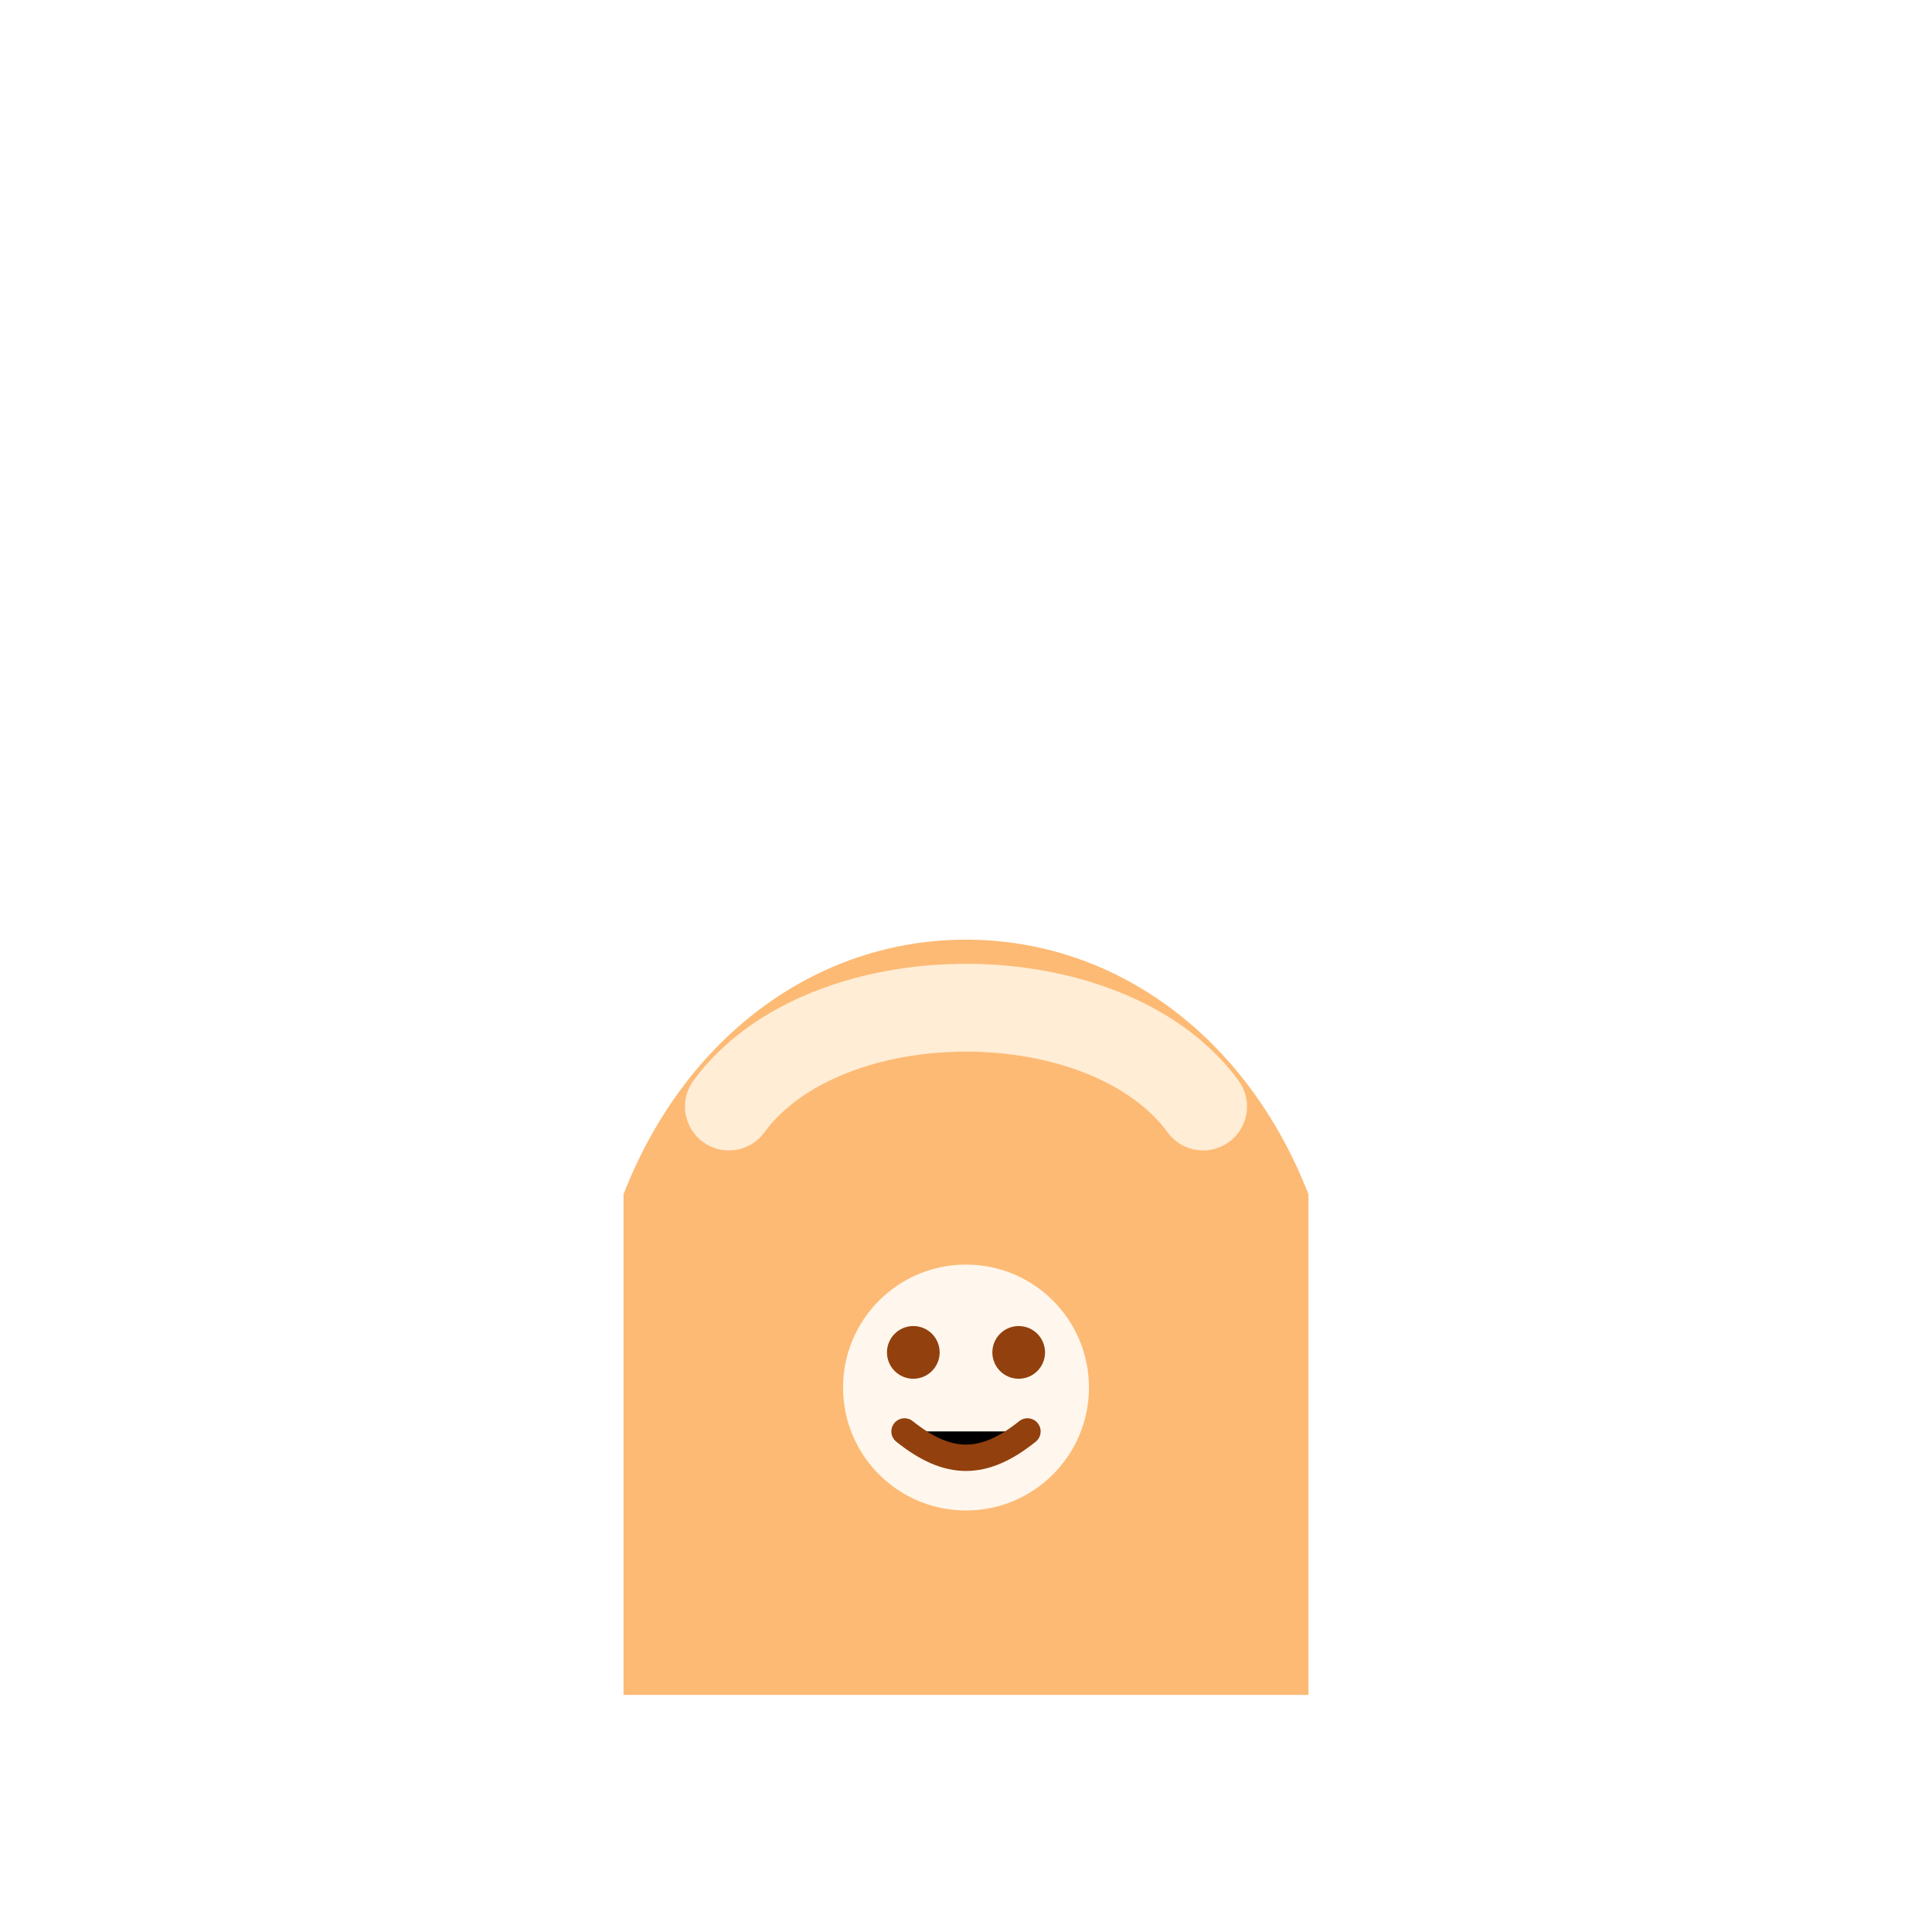
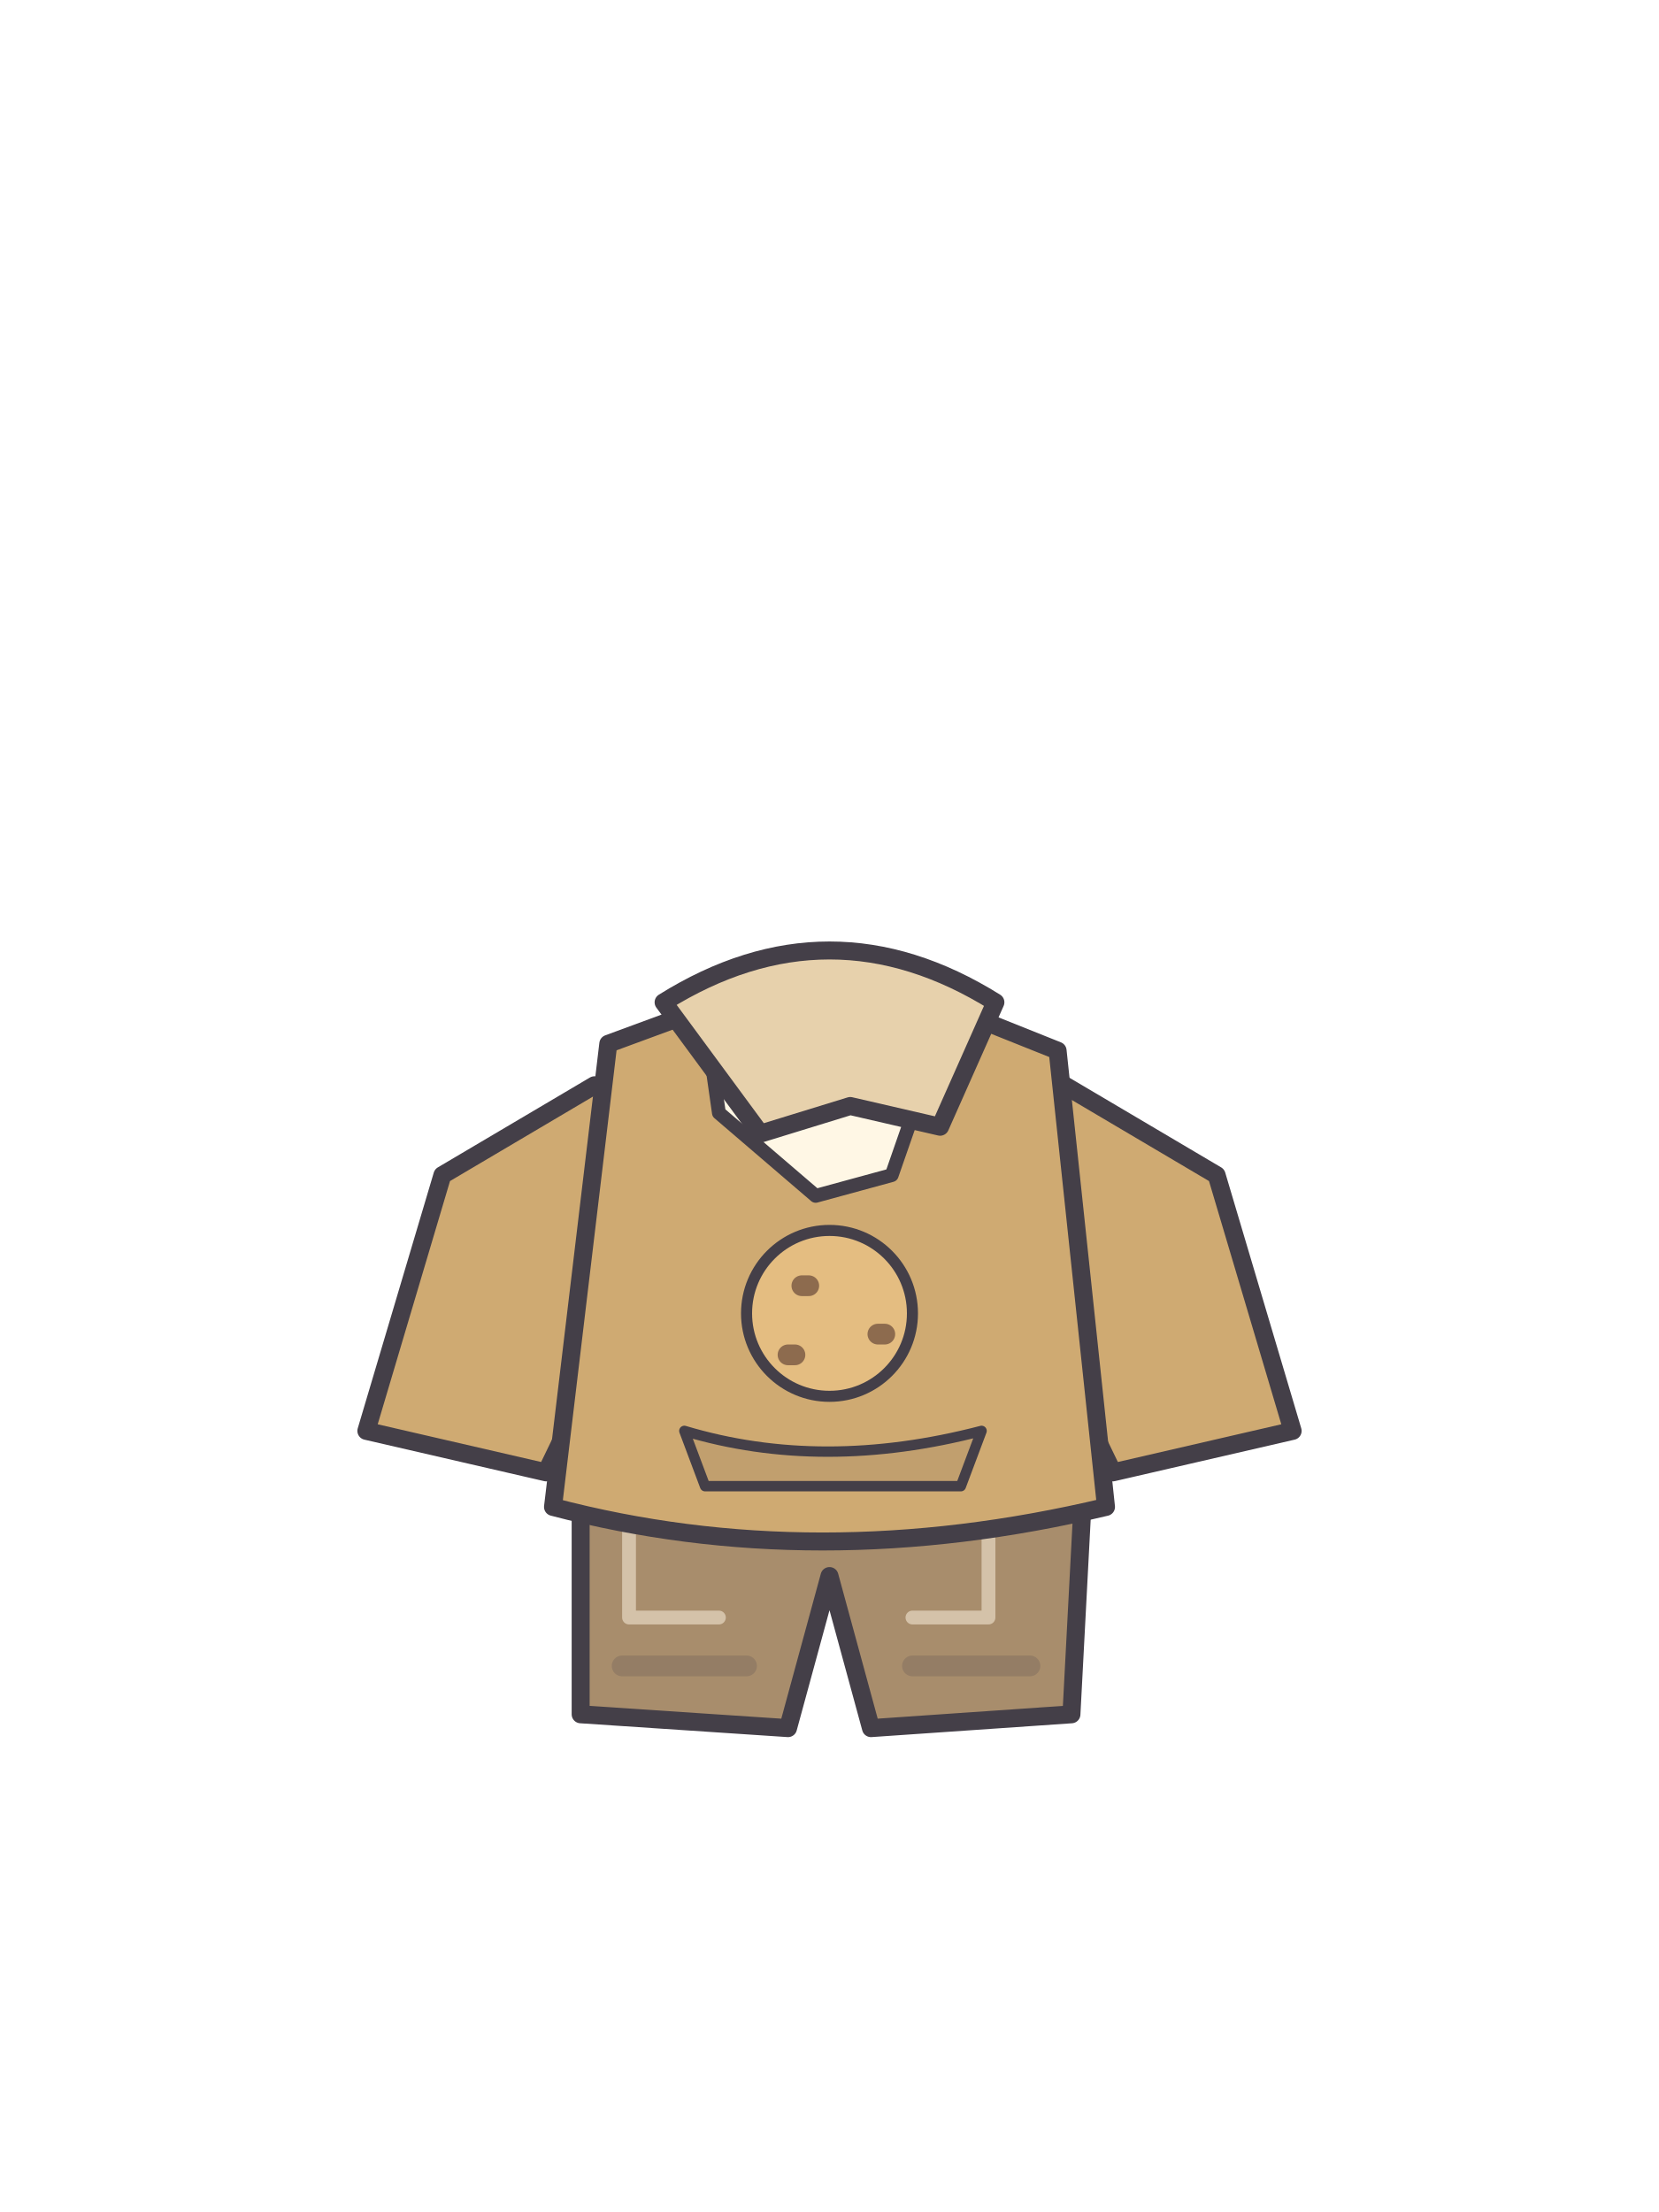
- <svg xmlns="http://www.w3.org/2000/svg" viewBox="0 0 220 220">
-   <defs>
-     <linearGradient id="g" x1="74" y1="110" x2="145" y2="194">
-       <stop stop-color="#fdba74" />
-       <stop offset="1" stop-color="#f97316" />
-     </linearGradient>
-   </defs>
-   <path d="M71 136c7-18 22-29 39-29s32 11 39 29v57H71z" fill="url(#g)" />
-   <path d="M83 126c11-15 43-15 54 0" fill="none" stroke="#ffedd5" stroke-width="10" stroke-linecap="round" />
-   <circle cx="110" cy="158" r="14" fill="#fff7ed" />
-   <circle cx="104" cy="154" r="3" fill="#92400e" />
-   <circle cx="116" cy="154" r="3" fill="#92400e" />
-   <path d="M103 163c5 4 9 4 14 0" stroke="#92400e" stroke-width="3" stroke-linecap="round" />
+ <svg xmlns="http://www.w3.org/2000/svg" viewBox="0 0 240 320" role="img" aria-label="쿠키 후드">
+   <path d="M84 210h73l-2 38-29 2-6-22-6 22-30-2z" fill="#a88d6c" stroke="#443f48" stroke-width="2.6" stroke-linejoin="round" stroke-linecap="round" />
+   <path d="M91 217v17l13 0M143 217v17h-11" fill="none" stroke="#d4c2a9" stroke-width="2" stroke-linejoin="round" stroke-linecap="round" />
+   <path d="M90 241h18M132 241h17" fill="none" stroke="#947d65" stroke-width="3" stroke-linejoin="round" stroke-linecap="round" />
+   <path d="M86 157l-22 13-11 37 26 6 15-31M154 157l22 13 11 37-26 6-15-31" fill="#cfaa72" stroke="#443f48" stroke-width="2.6" stroke-linejoin="round" stroke-linecap="round" />
+   <path d="M88 151l19-7h26l20 8 7 66q-42 10-80 0z" fill="#cfaa72" stroke="#443f48" stroke-width="2.6" stroke-linejoin="round" stroke-linecap="round" />
+   <path d="M102 147q16 18 35 0l-8 23-11 3-14-12z" fill="#fff7e5" stroke="#443f48" stroke-width="2" stroke-linejoin="round" stroke-linecap="round" />
+   <path d="M96 145q24-15 48 0l-8 18-13-3-13 4z" fill="#e7d1ac" stroke="#443f48" stroke-width="2.6" stroke-linejoin="round" stroke-linecap="round" />
+   <ellipse cx="120" cy="190" rx="12" ry="12" fill="#e4bd81" stroke="#443f48" stroke-width="1.6" />
+   <path d="M116 186h1m10 7h1m-14 3h1" fill="none" stroke="#8d6b4e" stroke-width="3" stroke-linejoin="round" stroke-linecap="round" />
+   <path d="M99 207q20 6 43 0l-3 8h-37z" fill="#c19f6e" stroke="#443f48" stroke-width="1.5" stroke-linejoin="round" stroke-linecap="round" />
</svg>
